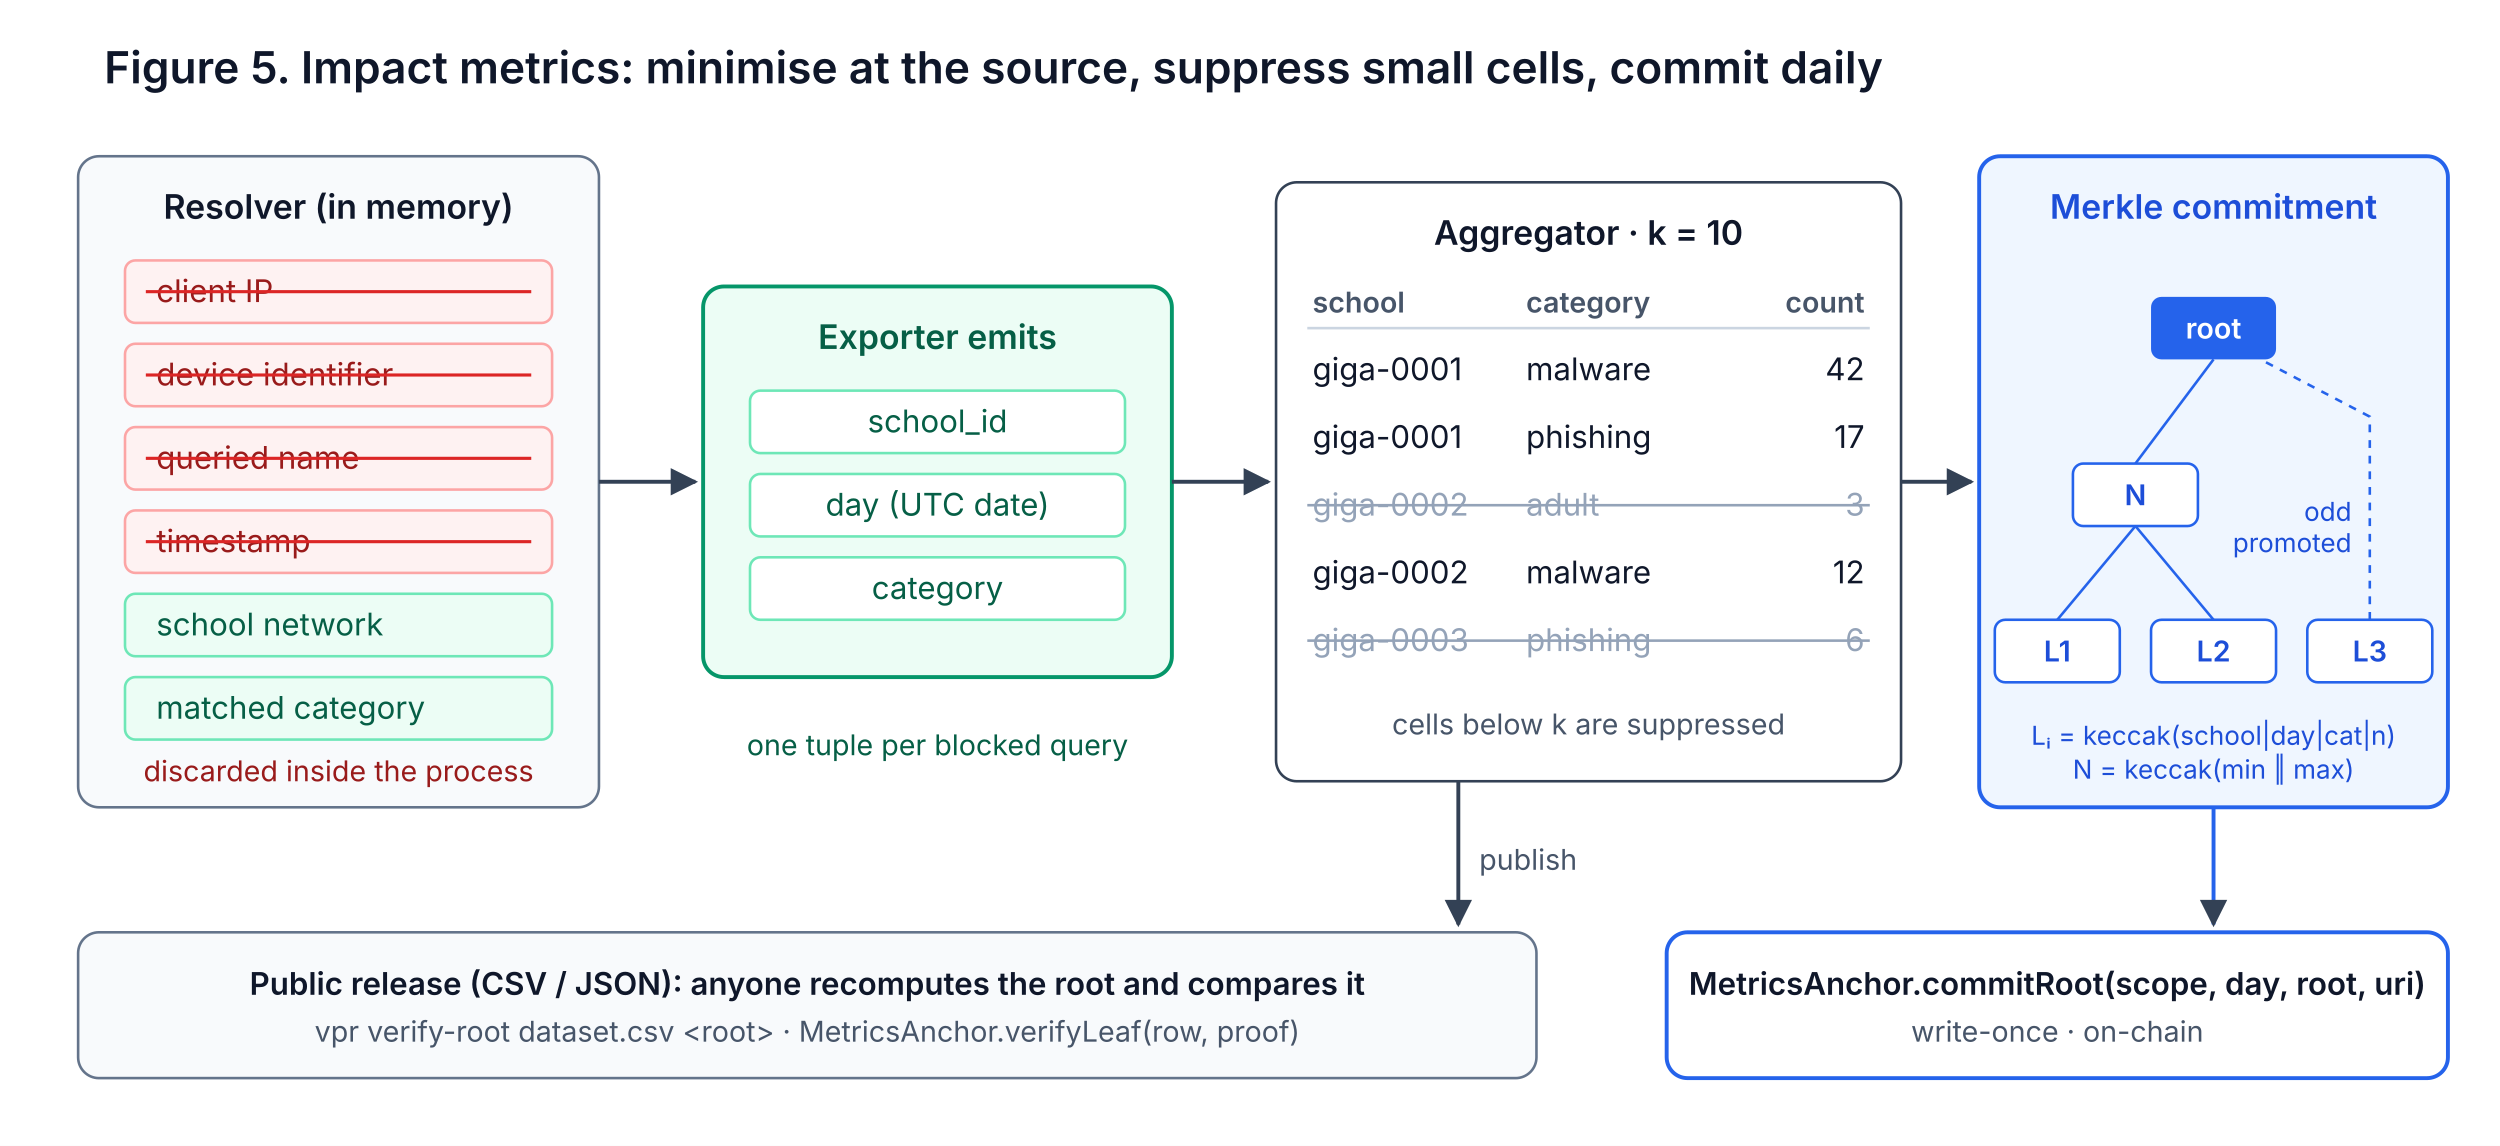
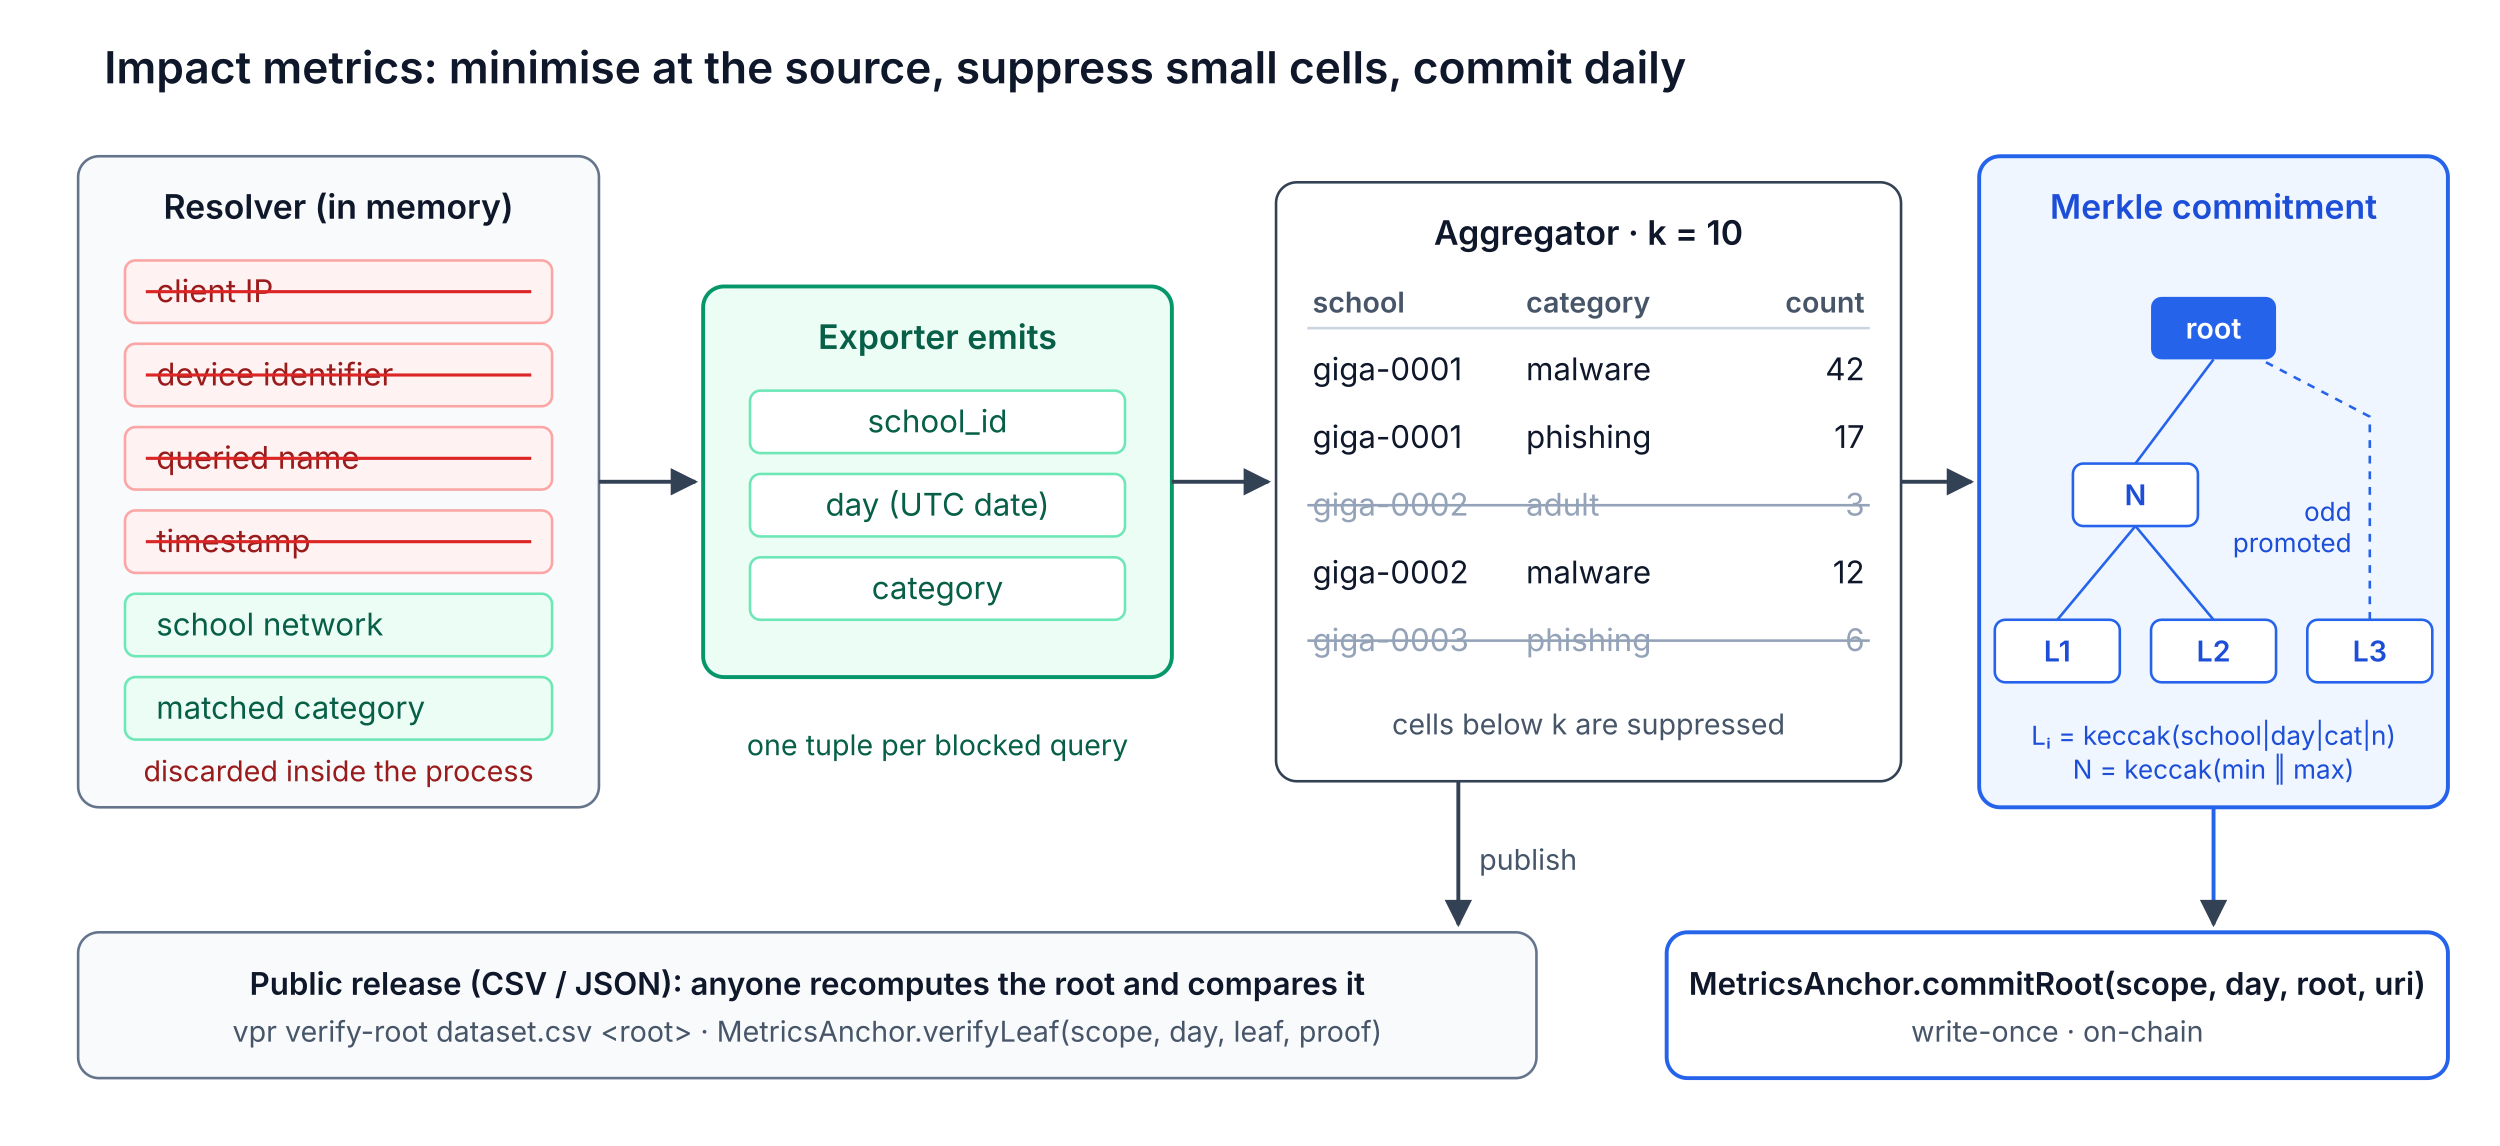
<svg xmlns="http://www.w3.org/2000/svg" viewBox="0 0 960 440" width="960" height="440" font-family="Inter, -apple-system, 'Segoe UI', Helvetica, Arial, sans-serif">
  <defs>
    <marker id="a" viewBox="0 0 10 10" refX="9" refY="5" markerWidth="7" markerHeight="7" orient="auto-start-reverse">
      <path d="M0,0 L10,5 L0,10 z" fill="#334155" />
    </marker>
  </defs>
  <rect width="960" height="440" fill="#ffffff" />
-   <text x="40" y="32" font-size="17" font-weight="600" fill="#0f172a" text-anchor="start">Figure 5. Impact metrics: minimise at the source, suppress small cells, commit daily</text>
+   <text x="40" y="32" font-size="17" font-weight="600" fill="#0f172a" text-anchor="start">Impact metrics: minimise at the source, suppress small cells, commit daily</text>
  <rect x="30" y="60" width="200" height="250" rx="8" fill="#f8fafc" stroke="#64748b" />
  <text x="130" y="84" font-size="13" font-weight="600" fill="#0f172a" text-anchor="middle">Resolver (in memory)</text>
  <rect x="48" y="100" width="164" height="24" rx="4" fill="#fef2f2" stroke="#fca5a5" />
  <text x="60" y="116" font-size="12" font-weight="400" fill="#991b1b" text-anchor="start">client IP</text>
  <line x1="56" y1="112" x2="204" y2="112" stroke="#dc2626" stroke-width="1.2" />
  <rect x="48" y="132" width="164" height="24" rx="4" fill="#fef2f2" stroke="#fca5a5" />
  <text x="60" y="148" font-size="12" font-weight="400" fill="#991b1b" text-anchor="start">device identifier</text>
  <line x1="56" y1="144" x2="204" y2="144" stroke="#dc2626" stroke-width="1.2" />
  <rect x="48" y="164" width="164" height="24" rx="4" fill="#fef2f2" stroke="#fca5a5" />
  <text x="60" y="180" font-size="12" font-weight="400" fill="#991b1b" text-anchor="start">queried name</text>
  <line x1="56" y1="176" x2="204" y2="176" stroke="#dc2626" stroke-width="1.2" />
  <rect x="48" y="196" width="164" height="24" rx="4" fill="#fef2f2" stroke="#fca5a5" />
  <text x="60" y="212" font-size="12" font-weight="400" fill="#991b1b" text-anchor="start">timestamp</text>
  <line x1="56" y1="208" x2="204" y2="208" stroke="#dc2626" stroke-width="1.2" />
  <rect x="48" y="228" width="164" height="24" rx="4" fill="#ecfdf5" stroke="#6ee7b7" />
  <text x="60" y="244" font-size="12" font-weight="400" fill="#065f46" text-anchor="start">school network</text>
  <rect x="48" y="260" width="164" height="24" rx="4" fill="#ecfdf5" stroke="#6ee7b7" />
  <text x="60" y="276" font-size="12" font-weight="400" fill="#065f46" text-anchor="start">matched category</text>
  <text x="130" y="300" font-size="11" font-weight="400" fill="#991b1b" text-anchor="middle">discarded inside the process</text>
  <line x1="230" y1="185" x2="267" y2="185" stroke="#334155" stroke-width="1.5" marker-end="url(#a)" />
  <rect x="270" y="110" width="180" height="150" rx="8" fill="#ecfdf5" stroke="#059669" stroke-width="1.5" />
  <text x="360" y="134" font-size="13" font-weight="600" fill="#065f46" text-anchor="middle">Exporter emits</text>
  <rect x="288" y="150" width="144" height="24" rx="4" fill="#fff" stroke="#6ee7b7" />
  <text x="360" y="166" font-size="12" font-weight="400" fill="#065f46" text-anchor="middle">school_id</text>
  <rect x="288" y="182" width="144" height="24" rx="4" fill="#fff" stroke="#6ee7b7" />
  <text x="360" y="198" font-size="12" font-weight="400" fill="#065f46" text-anchor="middle">day (UTC date)</text>
  <rect x="288" y="214" width="144" height="24" rx="4" fill="#fff" stroke="#6ee7b7" />
  <text x="360" y="230" font-size="12" font-weight="400" fill="#065f46" text-anchor="middle">category</text>
  <text x="360" y="290" font-size="11" font-weight="400" fill="#065f46" text-anchor="middle">one tuple per blocked query</text>
  <line x1="450" y1="185" x2="487" y2="185" stroke="#334155" stroke-width="1.5" marker-end="url(#a)" />
  <rect x="490" y="70" width="240" height="230" rx="8" fill="#fff" stroke="#334155" />
  <text x="610" y="94" font-size="13" font-weight="600" fill="#0f172a" text-anchor="middle">Aggregator · k = 10</text>
  <text x="504" y="120" font-size="11" font-weight="600" fill="#475569" text-anchor="start">school</text>
  <text x="586" y="120" font-size="11" font-weight="600" fill="#475569" text-anchor="start">category</text>
  <text x="716" y="120" font-size="11" font-weight="600" fill="#475569" text-anchor="end">count</text>
  <line x1="502" y1="126" x2="718" y2="126" stroke="#cbd5e1" />
  <text x="504" y="146" font-size="12" font-weight="400" fill="#0f172a" text-anchor="start">giga-0001</text>
  <text x="586" y="146" font-size="12" font-weight="400" fill="#0f172a" text-anchor="start">malware</text>
  <text x="716" y="146" font-size="12" font-weight="400" fill="#0f172a" text-anchor="end">42</text>
  <text x="504" y="172" font-size="12" font-weight="400" fill="#0f172a" text-anchor="start">giga-0001</text>
  <text x="586" y="172" font-size="12" font-weight="400" fill="#0f172a" text-anchor="start">phishing</text>
  <text x="716" y="172" font-size="12" font-weight="400" fill="#0f172a" text-anchor="end">17</text>
  <text x="504" y="198" font-size="12" font-weight="400" fill="#94a3b8" text-anchor="start">giga-0002</text>
  <text x="586" y="198" font-size="12" font-weight="400" fill="#94a3b8" text-anchor="start">adult</text>
  <text x="716" y="198" font-size="12" font-weight="400" fill="#94a3b8" text-anchor="end">3</text>
  <line x1="502" y1="194" x2="718" y2="194" stroke="#94a3b8" />
  <text x="504" y="224" font-size="12" font-weight="400" fill="#0f172a" text-anchor="start">giga-0002</text>
  <text x="586" y="224" font-size="12" font-weight="400" fill="#0f172a" text-anchor="start">malware</text>
  <text x="716" y="224" font-size="12" font-weight="400" fill="#0f172a" text-anchor="end">12</text>
  <text x="504" y="250" font-size="12" font-weight="400" fill="#94a3b8" text-anchor="start">giga-0003</text>
  <text x="586" y="250" font-size="12" font-weight="400" fill="#94a3b8" text-anchor="start">phishing</text>
  <text x="716" y="250" font-size="12" font-weight="400" fill="#94a3b8" text-anchor="end">6</text>
  <line x1="502" y1="246" x2="718" y2="246" stroke="#94a3b8" />
  <text x="610" y="282" font-size="11" font-weight="400" fill="#475569" text-anchor="middle">cells below k are suppressed</text>
  <line x1="730" y1="185" x2="757" y2="185" stroke="#334155" stroke-width="1.5" marker-end="url(#a)" />
  <rect x="760" y="60" width="180" height="250" rx="8" fill="#eff6ff" stroke="#2563eb" stroke-width="1.5" />
  <text x="850" y="84" font-size="13" font-weight="600" fill="#1d4ed8" text-anchor="middle">Merkle commitment</text>
  <rect x="766" y="238" width="48" height="24" rx="4" fill="#fff" stroke="#2563eb" />
  <text x="790" y="254" font-size="11" font-weight="600" fill="#1d4ed8" text-anchor="middle">L1</text>
  <rect x="826" y="238" width="48" height="24" rx="4" fill="#fff" stroke="#2563eb" />
  <text x="850" y="254" font-size="11" font-weight="600" fill="#1d4ed8" text-anchor="middle">L2</text>
  <rect x="886" y="238" width="48" height="24" rx="4" fill="#fff" stroke="#2563eb" />
  <text x="910" y="254" font-size="11" font-weight="600" fill="#1d4ed8" text-anchor="middle">L3</text>
  <rect x="796" y="178" width="48" height="24" rx="4" fill="#fff" stroke="#2563eb" />
  <text x="820" y="194" font-size="11" font-weight="600" fill="#1d4ed8" text-anchor="middle">N</text>
  <line x1="790" y1="238" x2="820" y2="202" stroke="#2563eb" />
  <line x1="850" y1="238" x2="820" y2="202" stroke="#2563eb" />
  <rect x="826" y="114" width="48" height="24" rx="4" fill="#2563eb" />
  <text x="850" y="130" font-size="11" font-weight="600" fill="#ffffff" text-anchor="middle">root</text>
  <line x1="820" y1="178" x2="850" y2="138" stroke="#2563eb" />
  <path d="M910,238 L910,160 L868,138" fill="none" stroke="#2563eb" stroke-dasharray="3 3" />
  <text x="903" y="200" font-size="10" font-weight="400" fill="#1d4ed8" text-anchor="end">odd</text>
  <text x="903" y="212" font-size="10" font-weight="400" fill="#1d4ed8" text-anchor="end">promoted</text>
  <text x="850" y="286" font-size="10" font-weight="400" fill="#1d4ed8" text-anchor="middle">Lᵢ = keccak(school|day|cat|n)</text>
  <text x="850" y="299" font-size="10" font-weight="400" fill="#1d4ed8" text-anchor="middle">N = keccak(min ‖ max)</text>
  <path d="M850,310 L850,355" stroke="#2563eb" stroke-width="1.5" marker-end="url(#a)" />
  <rect x="640" y="358" width="300" height="56" rx="8" fill="#fff" stroke="#2563eb" stroke-width="1.5" />
  <text x="790" y="382" font-size="12" font-weight="600" fill="#0f172a" text-anchor="middle">MetricsAnchor.commitRoot(scope, day, root, uri)</text>
  <text x="790" y="400" font-size="11" font-weight="400" fill="#475569" text-anchor="middle">write-once · on-chain</text>
  <path d="M560,300 L560,355" fill="none" stroke="#334155" stroke-width="1.5" marker-end="url(#a)" />
  <text x="568" y="334" font-size="11" fill="#475569">publish</text>
  <rect x="30" y="358" width="560" height="56" rx="8" fill="#f8fafc" stroke="#64748b" />
  <text x="310" y="382" font-size="12" font-weight="600" fill="#0f172a" text-anchor="middle">Public release (CSV / JSON): anyone recomputes the root and compares it</text>
-   <text x="310" y="400" font-size="11" font-weight="400" fill="#475569" text-anchor="middle">vpr verify-root dataset.csv &lt;root&gt;  ·  MetricsAnchor.verifyLeaf(row, proof)</text>
+   <text x="310" y="400" font-size="11" font-weight="400" fill="#475569" text-anchor="middle">vpr verify-root dataset.csv &lt;root&gt;  ·  MetricsAnchor.verifyLeaf(scope, day, leaf, proof)</text>
</svg>
